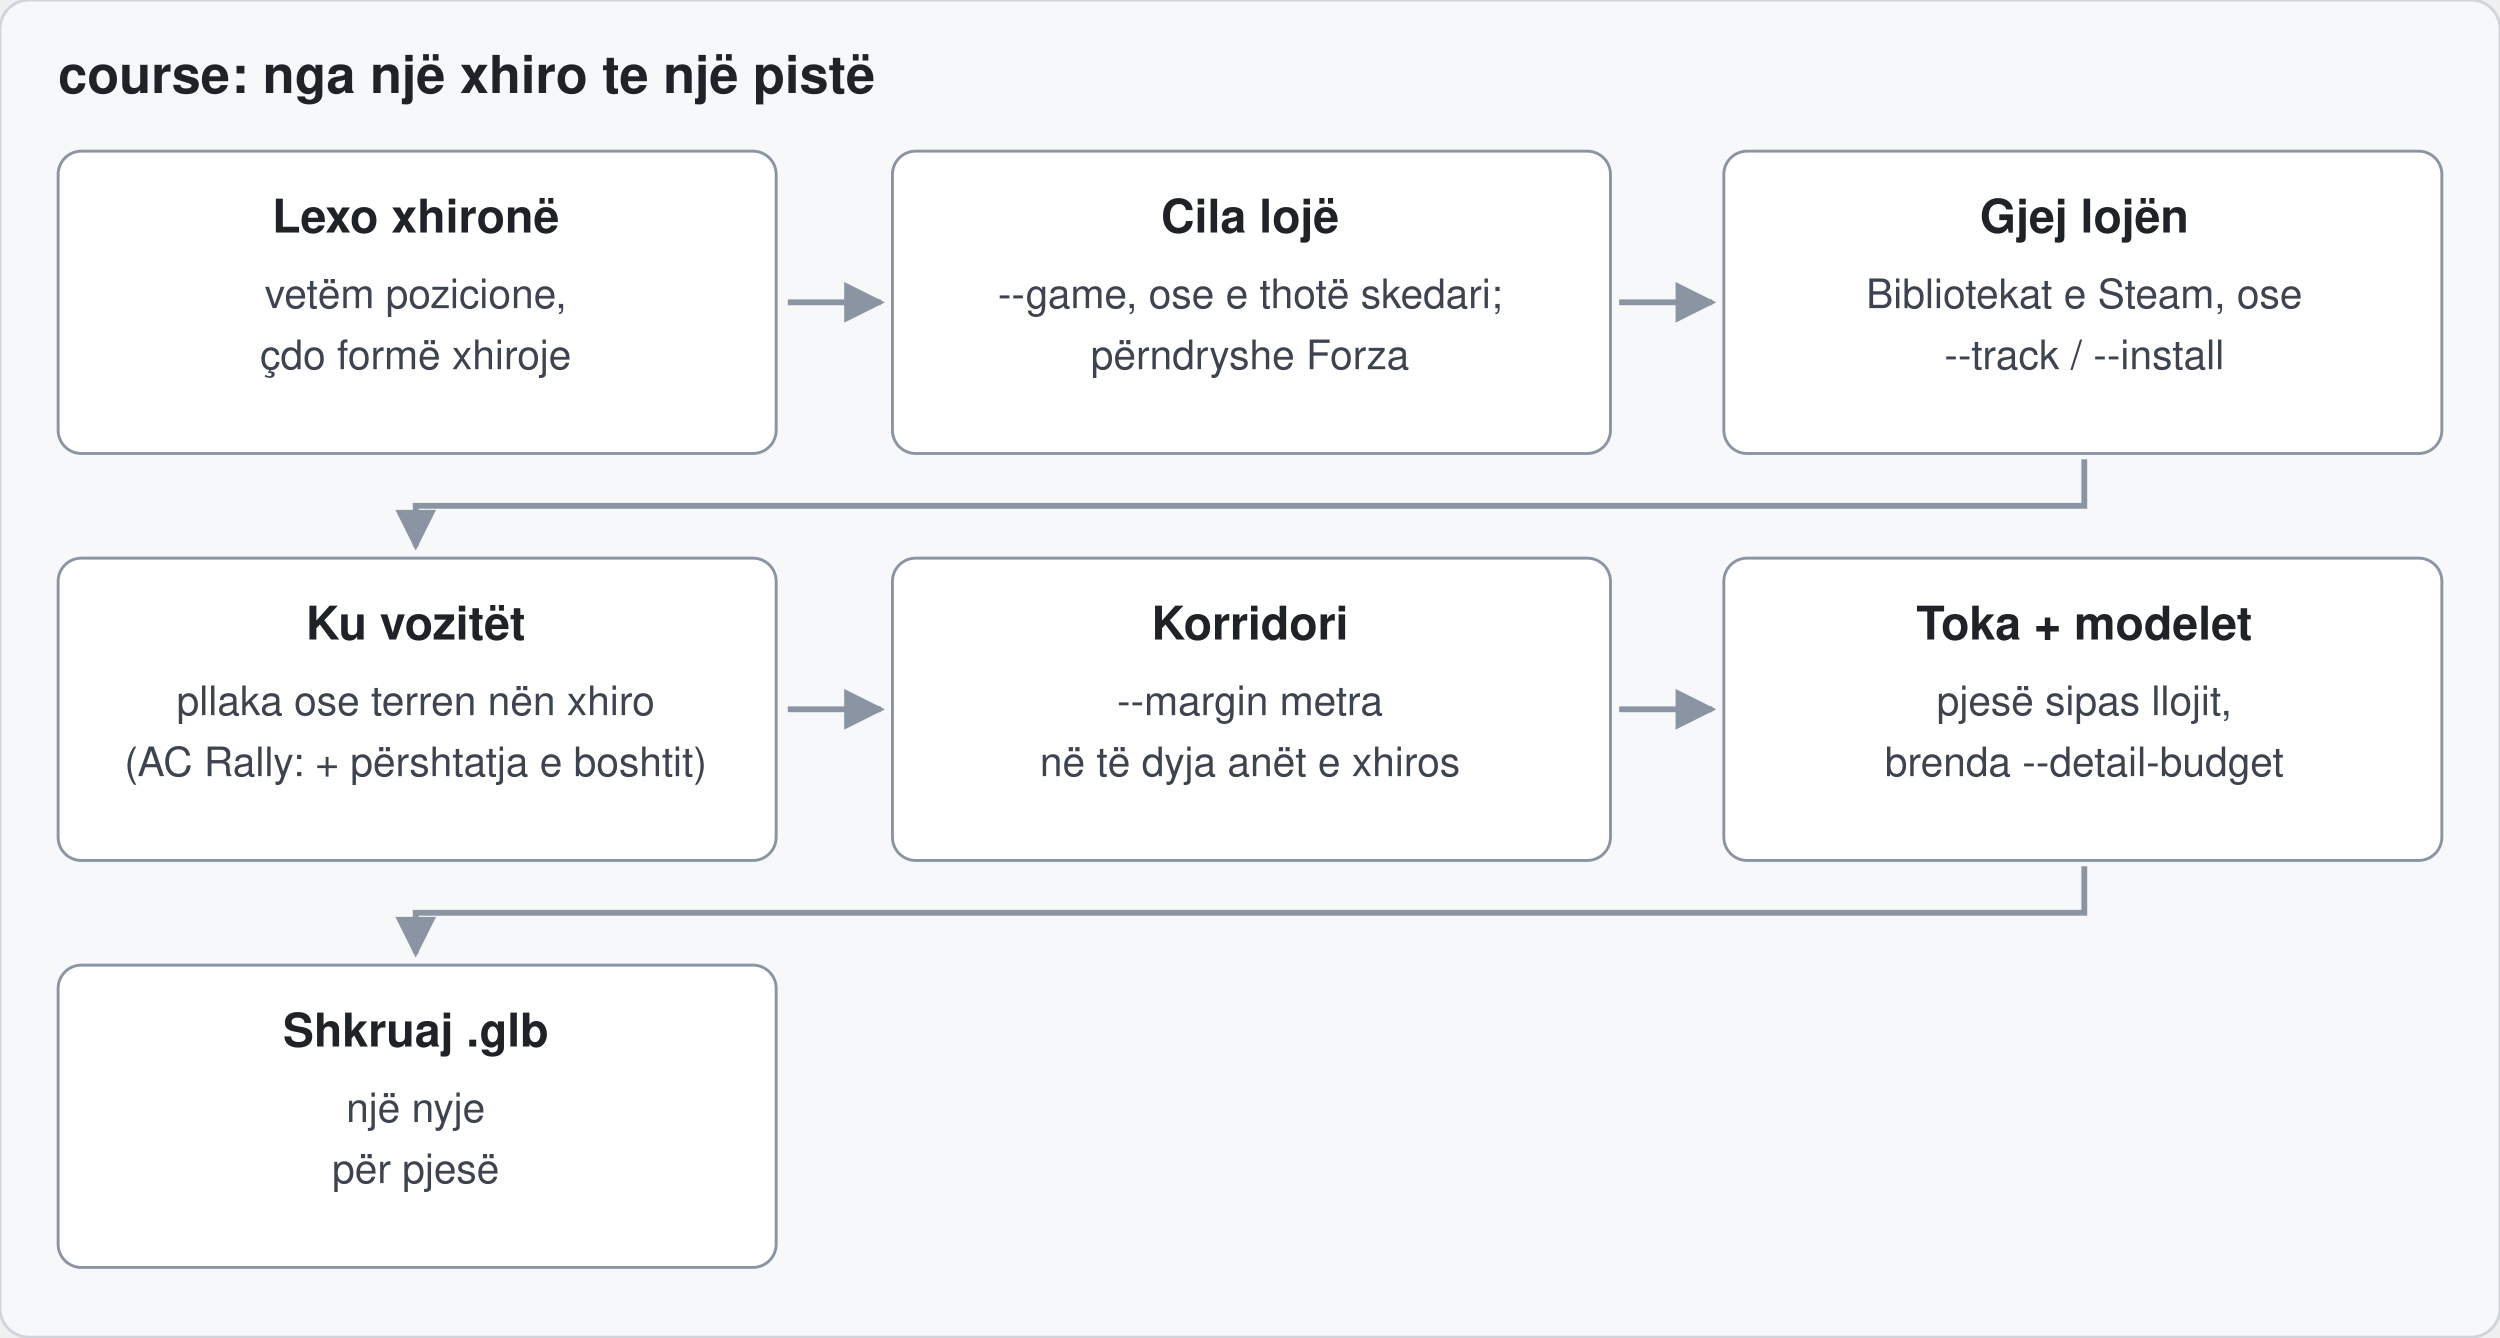
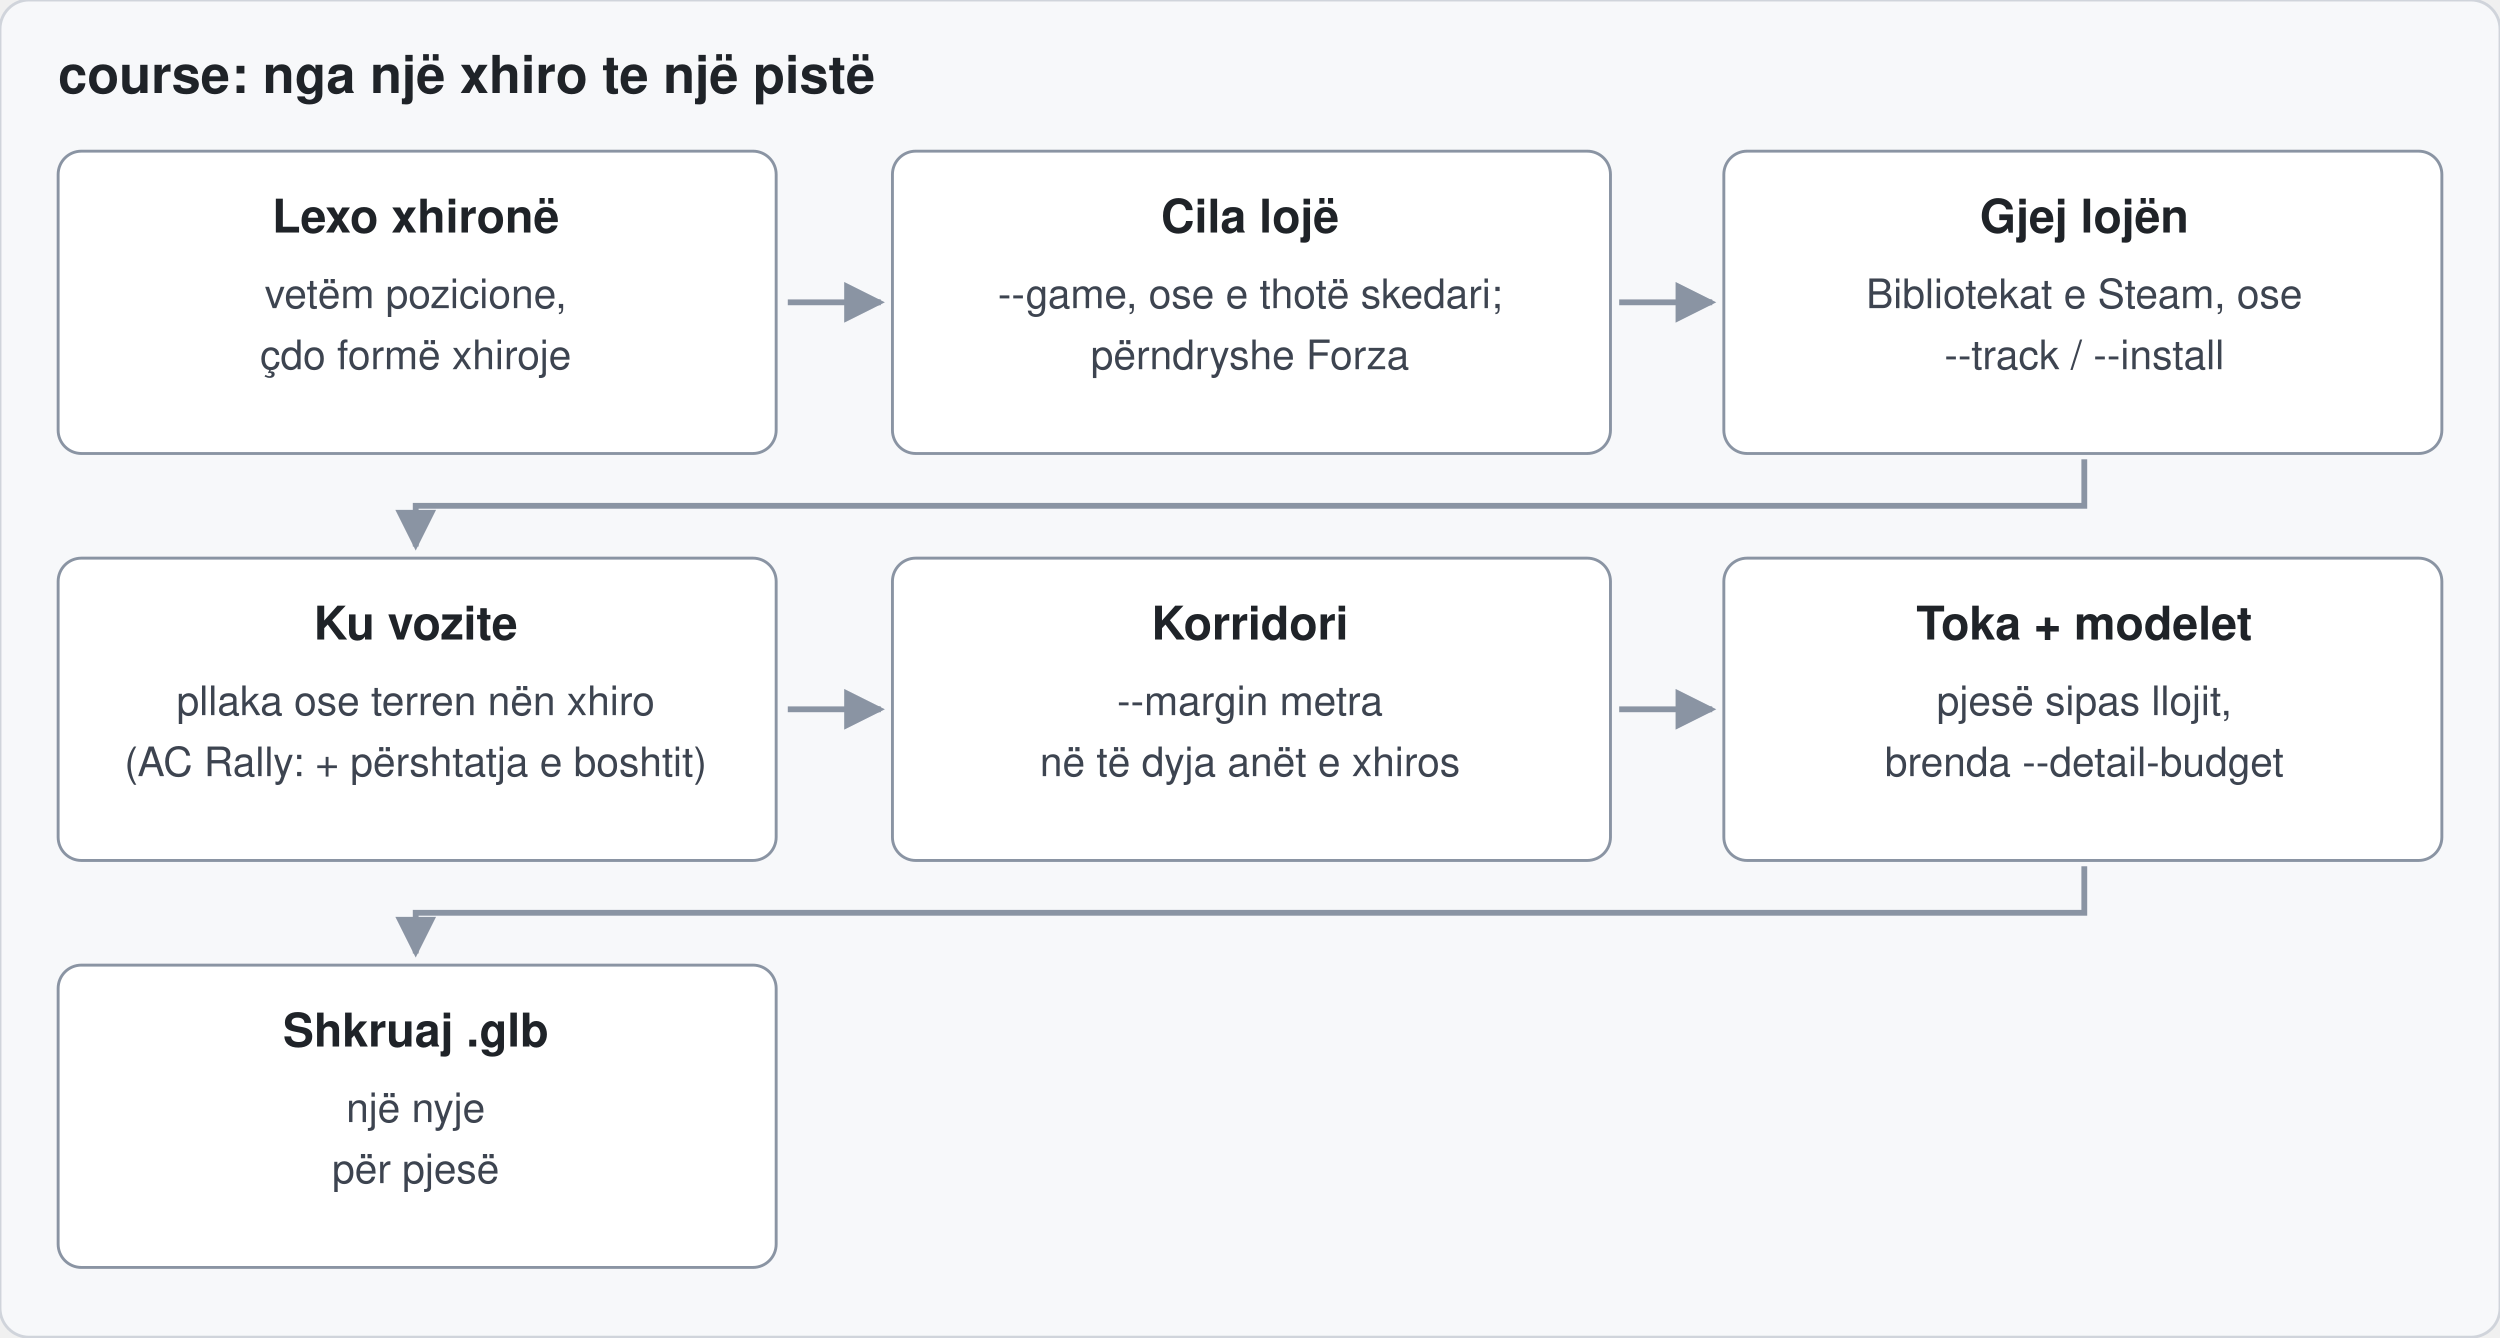
<svg xmlns="http://www.w3.org/2000/svg" width="860" height="460" viewBox="0 0 860 460" role="img" aria-label="course: from a lap to a course">
  <rect width="860" height="460" rx="10" fill="#f7f8fa" stroke="#d0d4db" />
  <defs>
    <marker id="a" viewBox="0 0 10 10" refX="9" refY="5" markerWidth="7" markerHeight="7" orient="auto-start-reverse">
      <path d="M0,0 L10,5 L0,10 z" fill="#8a94a3" />
    </marker>
  </defs>
  <text x="20" y="32" font-family="Segoe UI,Helvetica,Arial,sans-serif" font-size="18" font-weight="600" fill="#1f2328" text-anchor="start">course: nga një xhiro te një pistë</text>
  <rect x="20" y="52" width="247" height="104" rx="8" fill="#ffffff" stroke="#8a94a3" />
  <text x="143" y="80" font-family="Segoe UI,Helvetica,Arial,sans-serif" font-size="16" font-weight="600" fill="#1f2328" text-anchor="middle">Lexo xhironë</text>
  <text x="143" y="106" font-family="Segoe UI,Helvetica,Arial,sans-serif" font-size="14" font-weight="400" fill="#3d4450" text-anchor="middle">vetëm pozicione,</text>
  <text x="143" y="127" font-family="Segoe UI,Helvetica,Arial,sans-serif" font-size="14" font-weight="400" fill="#3d4450" text-anchor="middle">çdo formë xhiroje</text>
  <rect x="307" y="52" width="247" height="104" rx="8" fill="#ffffff" stroke="#8a94a3" />
  <text x="430" y="80" font-family="Segoe UI,Helvetica,Arial,sans-serif" font-size="16" font-weight="600" fill="#1f2328" text-anchor="middle">Cila lojë</text>
  <text x="430" y="106" font-family="Segoe UI,Helvetica,Arial,sans-serif" font-size="14" font-weight="400" fill="#3d4450" text-anchor="middle">--game, ose e thotë skedari;</text>
  <text x="430" y="127" font-family="Segoe UI,Helvetica,Arial,sans-serif" font-size="14" font-weight="400" fill="#3d4450" text-anchor="middle">përndryshe Forza</text>
  <rect x="593" y="52" width="247" height="104" rx="8" fill="#ffffff" stroke="#8a94a3" />
  <text x="717" y="80" font-family="Segoe UI,Helvetica,Arial,sans-serif" font-size="16" font-weight="600" fill="#1f2328" text-anchor="middle">Gjej lojën</text>
  <text x="717" y="106" font-family="Segoe UI,Helvetica,Arial,sans-serif" font-size="14" font-weight="400" fill="#3d4450" text-anchor="middle">Bibliotekat e Steam, ose</text>
  <text x="717" y="127" font-family="Segoe UI,Helvetica,Arial,sans-serif" font-size="14" font-weight="400" fill="#3d4450" text-anchor="middle">--track / --install</text>
  <rect x="20" y="192" width="247" height="104" rx="8" fill="#ffffff" stroke="#8a94a3" />
-   <text x="143" y="220" font-family="Segoe UI,Helvetica,Arial,sans-serif" font-size="16" font-weight="600" fill="#1f2328" text-anchor="middle">Ku vozitët</text>
+   <text x="143" y="220" font-family="Segoe UI,Helvetica,Arial,sans-serif" font-size="16" font-weight="600" fill="#1f2328" text-anchor="middle">Ku vozite</text>
  <text x="143" y="246" font-family="Segoe UI,Helvetica,Arial,sans-serif" font-size="14" font-weight="400" fill="#3d4450" text-anchor="middle">pllaka ose terren nën xhiro</text>
  <text x="143" y="267" font-family="Segoe UI,Helvetica,Arial,sans-serif" font-size="14" font-weight="400" fill="#3d4450" text-anchor="middle">(AC Rally: + përshtatja e boshtit)</text>
  <rect x="307" y="192" width="247" height="104" rx="8" fill="#ffffff" stroke="#8a94a3" />
  <text x="430" y="220" font-family="Segoe UI,Helvetica,Arial,sans-serif" font-size="16" font-weight="600" fill="#1f2328" text-anchor="middle">Korridori</text>
  <text x="430" y="246" font-family="Segoe UI,Helvetica,Arial,sans-serif" font-size="14" font-weight="400" fill="#3d4450" text-anchor="middle">--margin metra</text>
  <text x="430" y="267" font-family="Segoe UI,Helvetica,Arial,sans-serif" font-size="14" font-weight="400" fill="#3d4450" text-anchor="middle">në të dyja anët e xhiros</text>
  <rect x="593" y="192" width="247" height="104" rx="8" fill="#ffffff" stroke="#8a94a3" />
  <text x="717" y="220" font-family="Segoe UI,Helvetica,Arial,sans-serif" font-size="16" font-weight="600" fill="#1f2328" text-anchor="middle">Toka + modelet</text>
  <text x="717" y="246" font-family="Segoe UI,Helvetica,Arial,sans-serif" font-size="14" font-weight="400" fill="#3d4450" text-anchor="middle">pjesë sipas llojit,</text>
  <text x="717" y="267" font-family="Segoe UI,Helvetica,Arial,sans-serif" font-size="14" font-weight="400" fill="#3d4450" text-anchor="middle">brenda --detail-budget</text>
  <rect x="20" y="332" width="247" height="104" rx="8" fill="#ffffff" stroke="#8a94a3" />
  <text x="143" y="360" font-family="Segoe UI,Helvetica,Arial,sans-serif" font-size="16" font-weight="600" fill="#1f2328" text-anchor="middle">Shkruaj .glb</text>
  <text x="143" y="386" font-family="Segoe UI,Helvetica,Arial,sans-serif" font-size="14" font-weight="400" fill="#3d4450" text-anchor="middle">një nyje</text>
  <text x="143" y="407" font-family="Segoe UI,Helvetica,Arial,sans-serif" font-size="14" font-weight="400" fill="#3d4450" text-anchor="middle">për pjesë</text>
  <line x1="271" y1="104.0" x2="303" y2="104.0" stroke="#8a94a3" stroke-width="2" marker-end="url(#a)" />
  <line x1="557" y1="104.0" x2="589" y2="104.0" stroke="#8a94a3" stroke-width="2" marker-end="url(#a)" />
  <path d="M717,158 V174 H143 V188" fill="none" stroke="#8a94a3" stroke-width="2" marker-end="url(#a)" />
  <line x1="271" y1="244.0" x2="303" y2="244.0" stroke="#8a94a3" stroke-width="2" marker-end="url(#a)" />
  <line x1="557" y1="244.0" x2="589" y2="244.0" stroke="#8a94a3" stroke-width="2" marker-end="url(#a)" />
  <path d="M717,298 V314 H143 V328" fill="none" stroke="#8a94a3" stroke-width="2" marker-end="url(#a)" />
</svg>
